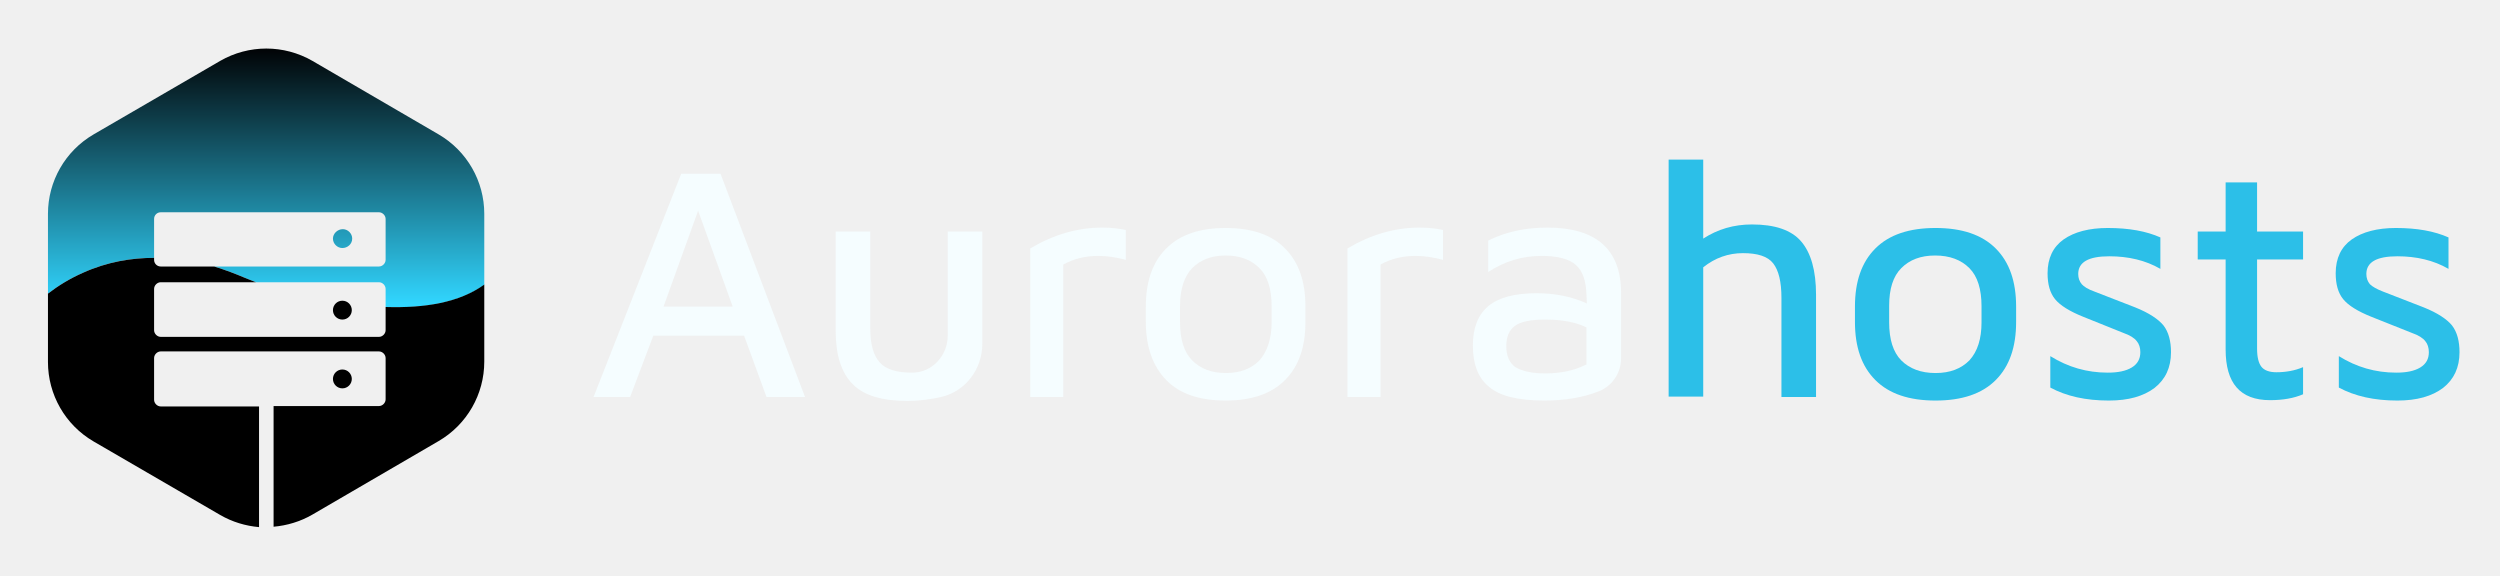
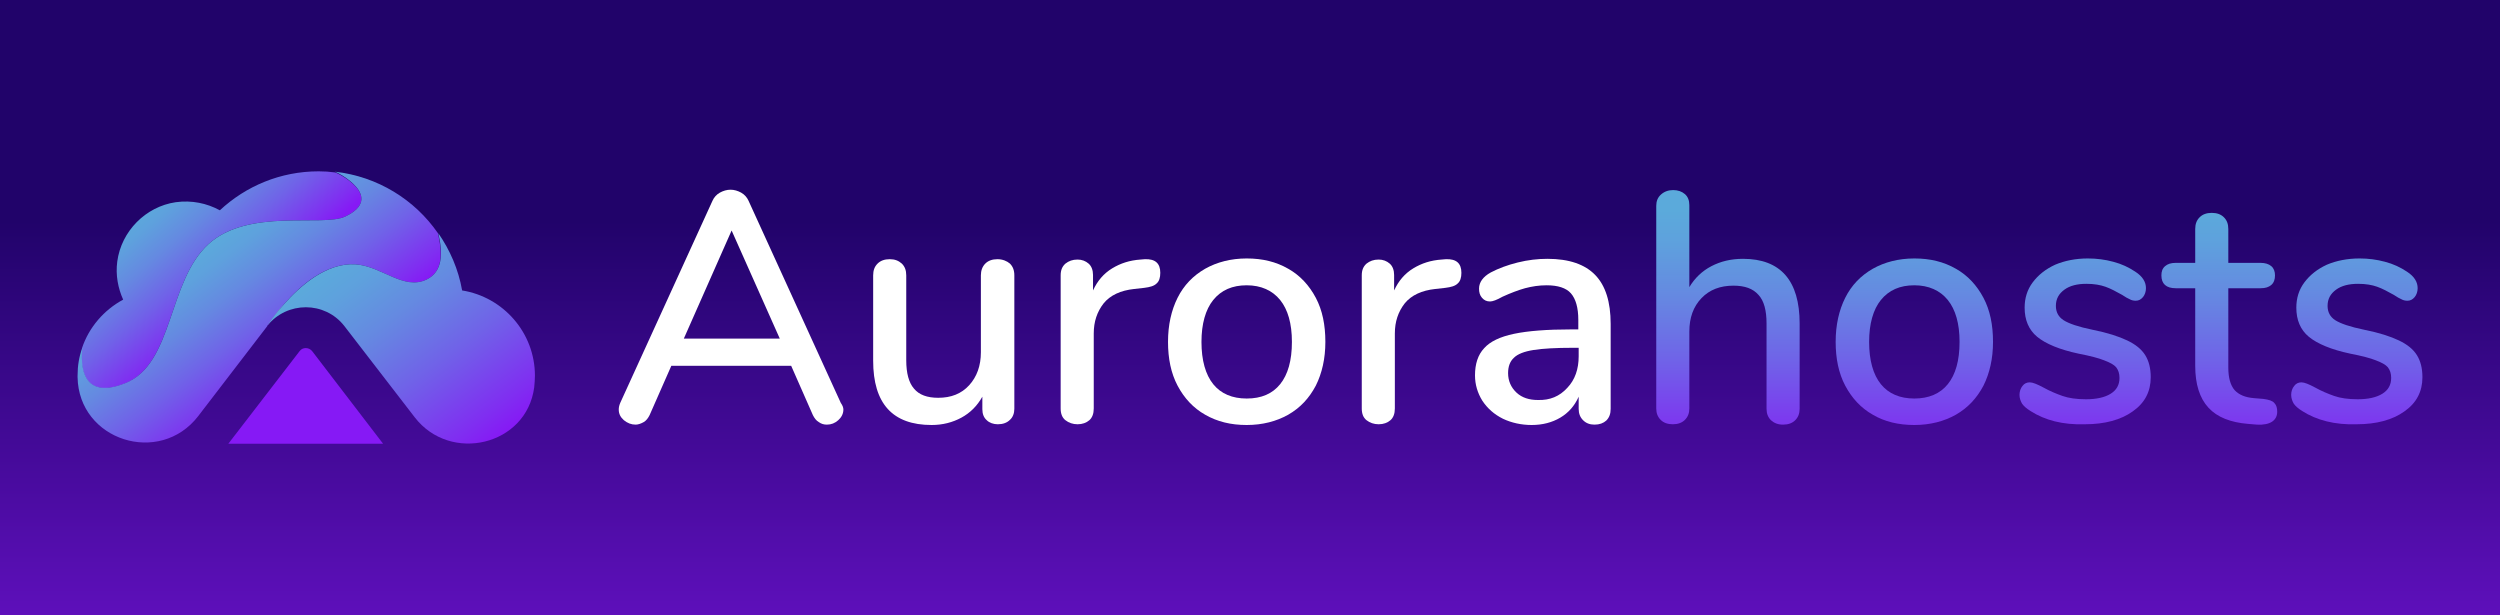
- <svg xmlns="http://www.w3.org/2000/svg" version="1.1" id="Layer_1" x="0px" y="0px" viewBox="0 0 63.6 14.64" style="enable-background:new 0 0 63.6 14.64;" xml:space="preserve">
+ <svg xmlns="http://www.w3.org/2000/svg" version="1.1" x="0px" y="0px" viewBox="0 0 680 167.2" style="enable-background:new 0 0 680 167.2;" xml:space="preserve">
  <style type="text/css">
	.st0{fill:url(#SVGID_1_);}
- 	.st1{fill:url(#SVGID_00000174595125210174264940000010232042308412816533_);}
- 	.st2{fill:#F5FDFF;}
- 	.st3{fill:#2CBFE8;}
+ 	.st1{fill:url(#SVGID_00000099621589786543424890000000516982513492606134_);}
+ 	.st2{fill:url(#SVGID_00000116938033404923064450000001512894787279329180_);}
+ 	.st3{fill:url(#SVGID_00000025408933238255611650000009887689199924250285_);}
+ 	.st4{fill:url(#SVGID_00000068679304645665769040000002390678850069811598_);}
+ 	.st5{fill:url(#SVGID_00000113347989498915105030000011352752241218331028_);}
+ 	.st6{fill:url(#SVGID_00000085242860206911989190000016224028344457771441_);}
+ 	.st7{fill:#8619F5;}
+ 	.st8{fill:url(#SVGID_00000153689117430528016850000007205971421483039122_);}
+ 	.st9{fill:url(#SVGID_00000046337438741735392220000005267190692184718503_);}
+ 	.st10{fill:url(#SVGID_00000014612622441219919790000000079647077685900715_);}
+ 	.st11{fill:url(#SVGID_00000035492986162956250560000012832248628612457121_);}
+ 	.st12{fill:url(#SVGID_00000174582910943602646340000008623812492764284329_);}
+ 	.st13{fill:url(#SVGID_00000114044281509036398090000001479707196524255376_);}
+ 	.st14{fill:url(#SVGID_00000068654703498856207760000012800778436088529071_);}
+ 	.st15{fill:url(#SVGID_00000013889377765704976890000007341566130285801127_);}
+ 	.st16{fill:url(#SVGID_00000052069580584963705710000006183949709426423457_);}
+ 	.st17{fill:url(#SVGID_00000152946265112711430380000013126636115379969166_);}
+ 	.st18{fill:url(#SVGID_00000172423447651755760620000017906831949884393649_);}
+ 	.st19{fill:url(#SVGID_00000041269145686133421100000010436542965603366530_);}
+ 	.st20{fill:url(#SVGID_00000111910644755642686160000000858555736012026042_);}
+ 	.st21{fill:url(#SVGID_00000028294930497303538860000012102131132184796820_);}
+ 	.st22{fill:url(#SVGID_00000112613329466351281400000006052958370974294181_);}
+ 	.st23{fill:url(#SVGID_00000059276453331170764930000001607667476655521453_);}
+ 	.st24{fill:url(#SVGID_00000021827744522932635650000012145983735005963422_);}
+ 	.st25{fill:url(#SVGID_00000046305271499063655900000010344225170463523970_);}
+ 	.st26{fill:url(#SVGID_00000170259036618374398300000018131215217086773641_);}
+ 	.st27{fill:url(#SVGID_00000123430556709028417110000012668375523810310050_);}
+ 	.st28{fill:url(#SVGID_00000173131421545382325390000014800033496065236910_);}
+ 	.st29{fill:url(#SVGID_00000180342893209503088120000006105588410062028708_);}
+ 	.st30{fill:url(#SVGID_00000035528230894001810690000016039379445212304791_);}
+ 	.st31{fill:url(#SVGID_00000031195205679698883370000018407267635428795035_);}
+ 	.st32{fill:url(#SVGID_00000019674387072453599320000008304532911934828466_);}
+ 	.st33{fill:url(#SVGID_00000014605596162531694920000003195422357907161766_);}
+ 	.st34{fill:url(#SVGID_00000069362493419973253990000017780892350188049083_);}
+ 	.st35{fill:url(#SVGID_00000083083137226160773160000005869829913767214753_);}
+ 	.st36{fill:url(#SVGID_00000129202867285288911930000002700560984124355475_);}
+ 	.st37{fill:url(#SVGID_00000115478328634261165450000015391201883110043324_);}
+ 	.st38{fill:url(#SVGID_00000000942815117021043740000006383877315028951212_);}
+ 	.st39{fill:url(#SVGID_00000127043114984993782170000000853827109225877438_);}
+ 	.st40{fill:url(#SVGID_00000067232218783844134320000011353602474292245122_);}
+ 	.st41{fill:url(#SVGID_00000058556761429382507310000018264329837147930520_);}
+ 	.st42{fill:url(#SVGID_00000039851958564723779420000002637480209136306842_);}
+ 	.st43{fill:#FFFFFF;}
+ 	.st44{fill:url(#SVGID_00000019651399801425111590000004581424306163442350_);}
+ 	.st45{fill:url(#SVGID_00000005968278799804426790000008353160344025791395_);}
+ 	.st46{fill:url(#SVGID_00000112606625944975865830000009146754164199592837_);}
+ 	.st47{fill:url(#SVGID_00000000938435679158761640000005624927140935744640_);}
+ 	.st48{fill:url(#SVGID_00000021842296409514747180000006227056292471847588_);}
+ 	.st49{fill:url(#SVGID_00000070082766077528265520000009732512077536265878_);}
+ 	.st50{fill:url(#SVGID_00000031202221974650478760000012985984888116933249_);}
+ 	.st51{fill:url(#SVGID_00000015346978163911025810000014315202462034895805_);}
+ 	.st52{fill:url(#SVGID_00000166671308659488351370000006233004702974622860_);}
+ 	.st53{fill:url(#SVGID_00000094588734239575375270000009405850184849847992_);}
+ 	.st54{fill:url(#SVGID_00000034788387053144200960000008606486779741833659_);}
+ 	.st55{fill:url(#SVGID_00000018195158890127623650000009271158997709802156_);}
+ 	.st56{fill:url(#SVGID_00000147201485526251427820000010846546967537425044_);}
+ 	.st57{fill:url(#SVGID_00000011013170496582379570000015824748601321666200_);}
+ 	.st58{fill:url(#SVGID_00000168836307585966815870000006159707494362030498_);}
+ 	.st59{fill:url(#SVGID_00000140726482675365842520000016910100325971958960_);}
+ 	.st60{fill:url(#SVGID_00000101105205875230429090000017455999274215815554_);}
+ 	.st61{fill:url(#SVGID_00000050650202109076718550000000811149866250539192_);}
+ 	.st62{fill:url(#SVGID_00000104670863134519891110000009333322441160318878_);}
+ 	.st63{fill:url(#SVGID_00000070831256692048776440000007631287174887435678_);}
+ 	.st64{fill:url(#SVGID_00000098214562446530799490000016938176917788786620_);}
+ 	.st65{fill:url(#SVGID_00000066501392215783185640000005066097192696065934_);}
+ 	.st66{fill:url(#SVGID_00000137128284250817315180000009438406055972236980_);}
+ 	.st67{fill:url(#SVGID_00000138532555244389468200000010227484404135015101_);}
+ 	.st68{fill:url(#SVGID_00000161602660941981342530000006454465099216134847_);}
+ 	.st69{fill:url(#SVGID_00000031176090159388562520000001385957876349856701_);}
+ 	.st70{fill:url(#SVGID_00000080194479191315641580000003843760805540991904_);}
+ 	.st71{fill:url(#SVGID_00000130621802356768144100000006992984181476385156_);}
+ 	.st72{fill:url(#SVGID_00000133508168369000030590000006038998169544717750_);}
+ 	.st73{fill:url(#SVGID_00000011753263312889610480000002920040574948615097_);}
+ 	.st74{fill:url(#SVGID_00000081613330283126467680000017900216293131180425_);}
+ 	.st75{fill:url(#SVGID_00000094599540968418598110000008891114271483580324_);}
+ 	.st76{fill:url(#SVGID_00000129924367423465360390000018356879509458825866_);}
+ 	.st77{fill:url(#SVGID_00000148640038572110410830000012224350235483024318_);}
+ 	.st78{fill:url(#SVGID_00000092438091192675327690000004220205413022360246_);}
+ 	.st79{fill:url(#SVGID_00000109713510927042966640000004639036619126197167_);}
+ 	.st80{fill:url(#SVGID_00000123415544044040938030000011417378704510275772_);}
+ 	.st81{fill:url(#SVGID_00000107552136336994524530000008097124796536935357_);}
+ 	.st82{fill:url(#SVGID_00000109741339080767833830000002183770034791809714_);}
+ 	.st83{fill:url(#SVGID_00000079448088712752780250000008733246636572610709_);}
+ 	.st84{fill:url(#SVGID_00000106835444595767980110000003404655623292763033_);}
+ 	.st85{fill:url(#SVGID_00000150824782102770754060000000015482089103277193_);}
+ 	.st86{fill:url(#SVGID_00000128480992141699897170000006406713422090161074_);}
+ 	.st87{fill:url(#SVGID_00000078744581313573654670000001884400510200075916_);}
+ 	.st88{fill:url(#SVGID_00000182519361229580317080000009796736302591908502_);}
+ 	.st89{fill:url(#SVGID_00000032632927260675012800000001228559118623510681_);}
+ 	.st90{fill:url(#SVGID_00000129183581042318332830000006396100589882248323_);}
+ 	.st91{fill:url(#SVGID_00000163770446591623675970000005974441111973107090_);}
+ 	.st92{fill:url(#SVGID_00000001661198677765465290000002468571869233303222_);}
+ 	.st93{fill:url(#SVGID_00000157267568764693704930000012167038972173237911_);}
</style>
-   <g>
-     <linearGradient id="SVGID_1_" gradientUnits="userSpaceOnUse" x1="6.771" y1="1.235" x2="6.771" y2="7.812">
-       <stop offset="0" style="stop-color:#010305" />
-       <stop offset="0.989" style="stop-color:#31D6FF" />
+   <g id="Info">
+ </g>
+   <g id="Logo-02">
+ </g>
+   <g id="Logo-01">
+ </g>
+   <g id="HQ">
+     <linearGradient id="SVGID_1_" gradientUnits="userSpaceOnUse" x1="-2457.53" y1="-50.428" x2="-2457.53" y2="107.241" gradientTransform="matrix(-1 0 0 -1 -2117.53 167.1745)">
+       <stop offset="0" style="stop-color:#7A15E0" />
+       <stop offset="1" style="stop-color:#21036A" />
    </linearGradient>
-     <path class="st0" d="M12.32,5.44v1.81c-0.64,0.45-1.51,0.6-2.51,0.56V7.35c0-0.09-0.08-0.17-0.17-0.17H6.51   C6.41,7.14,6.31,7.1,6.21,7.06C6,6.97,5.74,6.87,5.45,6.78h4.19c0.09,0,0.17-0.08,0.17-0.17V5.57c0-0.09-0.08-0.17-0.17-0.17H4.09   C4,5.4,3.92,5.47,3.92,5.57v0.99c-0.57,0-1.19,0.1-1.81,0.38C1.77,7.09,1.48,7.27,1.22,7.47V5.44c0-0.83,0.44-1.6,1.16-2.02   L5.6,1.55c0.73-0.42,1.62-0.42,2.35,0l3.21,1.87C11.88,3.84,12.32,4.61,12.32,5.44z M8.96,6.07c0-0.13-0.11-0.24-0.24-0.24   S8.47,5.94,8.47,6.07s0.11,0.24,0.24,0.24S8.96,6.21,8.96,6.07z" />
-     <circle cx="8.71" cy="7.89" r="0.24" />
-     <circle cx="8.71" cy="9.64" r="0.24" />
-     <path d="M9.81,7.81V8.4c0,0.09-0.08,0.17-0.17,0.17H4.09C4,8.57,3.92,8.49,3.92,8.4V7.35c0-0.09,0.08-0.17,0.17-0.17h2.42   C6.41,7.14,6.31,7.1,6.21,7.06C6,6.97,5.74,6.87,5.45,6.78H4.09C4,6.78,3.92,6.71,3.92,6.61V6.56c-0.57,0-1.19,0.1-1.81,0.38   C1.77,7.09,1.48,7.27,1.22,7.47v1.74c0,0.83,0.44,1.6,1.16,2.02L5.6,13.1c0.31,0.18,0.65,0.28,0.99,0.31v-3.07H4.09   c-0.09,0-0.17-0.08-0.17-0.17V9.11c0-0.09,0.08-0.17,0.17-0.17h5.55c0.09,0,0.17,0.08,0.17,0.17v1.05c0,0.09-0.08,0.17-0.17,0.17   H6.96v3.07c0.34-0.03,0.68-0.13,0.99-0.31l3.21-1.87c0.72-0.42,1.16-1.19,1.16-2.02V7.24C11.68,7.7,10.81,7.84,9.81,7.81z" />
-   </g>
-   <g>
-     <path class="st2" d="M24.11,8.54V5.89h0.88v2.86c0,0.64-0.43,1.21-1.05,1.35c-0.27,0.06-0.56,0.1-0.85,0.1   c-0.65,0-1.12-0.14-1.4-0.43c-0.28-0.28-0.43-0.73-0.43-1.34V5.89h0.88v2.47c0,0.4,0.08,0.68,0.24,0.86   c0.16,0.18,0.44,0.26,0.82,0.26c0,0,0.01,0,0.01,0C23.71,9.48,24.11,9.05,24.11,8.54z" />
-     <path class="st2" d="M29.15,8.19V7.8c0-0.64,0.17-1.13,0.52-1.48c0.35-0.35,0.85-0.52,1.51-0.52c0.66,0,1.17,0.17,1.51,0.52   c0.35,0.35,0.52,0.84,0.52,1.48v0.39c0,0.64-0.17,1.13-0.52,1.48c-0.35,0.35-0.85,0.52-1.51,0.52c-0.66,0-1.17-0.17-1.51-0.52   C29.33,9.32,29.15,8.83,29.15,8.19z M32.35,8.2V7.79c0-0.43-0.1-0.76-0.31-0.97c-0.21-0.21-0.49-0.32-0.86-0.32   c-0.36,0-0.64,0.11-0.85,0.32c-0.2,0.21-0.31,0.53-0.31,0.96V8.2c0,0.43,0.1,0.76,0.31,0.97c0.21,0.21,0.49,0.32,0.86,0.32   c0.36,0,0.64-0.11,0.85-0.32C32.24,8.94,32.35,8.62,32.35,8.2z" />
-     <path class="st2" d="M39.29,10.19c-0.66,0-1.13-0.11-1.41-0.35c-0.28-0.23-0.41-0.58-0.41-1.05c0-0.45,0.13-0.78,0.39-1   c0.26-0.22,0.67-0.33,1.23-0.33c0.48,0,0.91,0.09,1.28,0.26L40.36,7.5c-0.01-0.36-0.1-0.61-0.27-0.76   c-0.17-0.15-0.46-0.23-0.87-0.23c-0.5,0-0.95,0.14-1.36,0.41V6.12c0.44-0.22,0.94-0.33,1.51-0.33c1.24,0,1.87,0.56,1.87,1.66v1.67   c0,0.37-0.23,0.71-0.58,0.84C40.25,10.12,39.79,10.19,39.29,10.19z M39.31,9.5c0.41,0,0.76-0.08,1.05-0.23V8.33   c-0.28-0.14-0.64-0.2-1.05-0.2c-0.36,0-0.62,0.05-0.77,0.16c-0.15,0.11-0.22,0.28-0.22,0.52c0,0.24,0.08,0.42,0.23,0.53   C38.72,9.44,38.97,9.5,39.31,9.5z" />
-     <path class="st3" d="M46.2,10.1h-0.88V7.58c0-0.41-0.07-0.7-0.21-0.88c-0.14-0.18-0.4-0.26-0.77-0.26c-0.37,0-0.71,0.12-1.01,0.36   v3.29h-0.88V4.06h0.88v2.01c0.37-0.24,0.78-0.36,1.24-0.36c0.58,0,1,0.14,1.25,0.43c0.25,0.29,0.38,0.74,0.38,1.36V10.1z" />
-     <path class="st3" d="M47.19,8.19V7.8c0-0.64,0.17-1.13,0.52-1.48c0.35-0.35,0.86-0.52,1.53-0.52c0.67,0,1.18,0.17,1.53,0.52   c0.35,0.35,0.52,0.84,0.52,1.48v0.39c0,0.64-0.17,1.13-0.52,1.48c-0.35,0.35-0.86,0.52-1.53,0.52c-0.67,0-1.18-0.17-1.53-0.52   C47.36,9.32,47.19,8.83,47.19,8.19z M50.41,8.2V7.79c0-0.43-0.1-0.76-0.31-0.97c-0.21-0.21-0.5-0.32-0.87-0.32   c-0.37,0-0.65,0.11-0.86,0.32c-0.21,0.21-0.31,0.53-0.31,0.96V8.2c0,0.43,0.1,0.76,0.31,0.97c0.21,0.21,0.5,0.32,0.87,0.32   c0.37,0,0.65-0.11,0.86-0.32C50.31,8.94,50.41,8.62,50.41,8.2z" />
-     <path class="st3" d="M53.29,7.42l1.03,0.4c0.35,0.14,0.59,0.3,0.72,0.46c0.13,0.17,0.19,0.4,0.19,0.68c0,0.39-0.14,0.69-0.42,0.91   c-0.28,0.21-0.66,0.32-1.16,0.32c-0.59,0-1.08-0.11-1.49-0.33v-0.8c0.45,0.28,0.93,0.42,1.46,0.42c0.26,0,0.46-0.04,0.61-0.13   c0.15-0.09,0.22-0.22,0.22-0.39c0-0.11-0.03-0.21-0.09-0.28c-0.06-0.08-0.17-0.15-0.34-0.21L53,8.06   c-0.35-0.14-0.59-0.29-0.72-0.45c-0.13-0.16-0.19-0.38-0.19-0.66c0-0.38,0.14-0.67,0.41-0.86c0.27-0.19,0.65-0.29,1.12-0.29   c0.54,0,0.98,0.08,1.34,0.24v0.8c-0.38-0.22-0.82-0.32-1.3-0.32c-0.53,0-0.79,0.15-0.79,0.45c0,0.1,0.03,0.19,0.09,0.26   C53.01,7.29,53.12,7.36,53.29,7.42z" />
-     <path class="st3" d="M60.63,7.42l1.03,0.4c0.35,0.14,0.59,0.3,0.72,0.46c0.13,0.17,0.19,0.4,0.19,0.68c0,0.39-0.14,0.69-0.42,0.91   c-0.28,0.21-0.66,0.32-1.16,0.32c-0.59,0-1.08-0.11-1.49-0.33v-0.8c0.45,0.28,0.93,0.42,1.46,0.42c0.26,0,0.46-0.04,0.61-0.13   c0.15-0.09,0.22-0.22,0.22-0.39c0-0.11-0.03-0.21-0.09-0.28c-0.06-0.08-0.17-0.15-0.34-0.21l-1.03-0.41   c-0.35-0.14-0.59-0.29-0.72-0.45c-0.13-0.16-0.19-0.38-0.19-0.66c0-0.38,0.14-0.67,0.41-0.86c0.27-0.19,0.65-0.29,1.12-0.29   c0.54,0,0.98,0.08,1.34,0.24v0.8c-0.38-0.22-0.82-0.32-1.3-0.32c-0.53,0-0.79,0.15-0.79,0.45c0,0.1,0.03,0.19,0.09,0.26   C60.35,7.29,60.47,7.36,60.63,7.42z" />
-     <path class="st3" d="M55.91,5.89h0.71V4.64h0.8v1.25h1.17V6.6h-1.17v2.27c0,0.22,0.04,0.37,0.11,0.46c0.07,0.09,0.2,0.14,0.38,0.14   c0.24,0,0.47-0.04,0.68-0.13v0.69c-0.23,0.1-0.51,0.15-0.84,0.15c-0.76,0-1.13-0.43-1.13-1.29V6.6h-0.71V5.89z" />
-     <path class="st2" d="M28.64,5.85c-0.19-0.04-0.39-0.06-0.6-0.06c-0.63,0-1.24,0.18-1.83,0.53v3.78h0.84V6.73   c0.27-0.15,0.57-0.22,0.89-0.22c0.24,0,0.47,0.04,0.7,0.1V5.85z" />
-     <path class="st2" d="M36.71,5.85c-0.19-0.04-0.39-0.06-0.6-0.06c-0.63,0-1.24,0.18-1.83,0.53v3.78h0.84V6.73   c0.27-0.15,0.57-0.22,0.89-0.22c0.24,0,0.47,0.04,0.7,0.1V5.85z" />
-     <path class="st2" d="M18.33,4.42h-1L15.1,10.1h0.93l0.59-1.56h2.31l0.57,1.56h0.98L18.33,4.42z M16.88,7.8l0.88-2.44l0.88,2.44   H16.88z" />
+     <polygon class="st0" points="-5.3,-12.3 685.3,-12.3 685.3,179.5 -5.3,179.5  " />
+     <g>
+       <g>
+         <path class="st43" d="M229.4,111.4c0,1.1-0.5,2.1-1.4,2.9c-0.9,0.8-1.9,1.2-3.1,1.2c-0.8,0-1.5-0.2-2.2-0.7     c-0.7-0.4-1.2-1.1-1.6-1.9l-5.9-13.4h-32.6l-5.9,13.4c-0.4,0.8-0.9,1.5-1.6,1.9c-0.7,0.4-1.5,0.7-2.2,0.7c-1.2,0-2.2-0.4-3.2-1.2     c-0.9-0.8-1.4-1.7-1.4-2.9c0-0.5,0.1-1.1,0.4-1.8l25.1-55c0.4-0.9,1.1-1.7,2-2.2c0.9-0.5,1.9-0.8,2.9-0.8c1,0,2,0.3,2.9,0.8     c0.9,0.5,1.6,1.3,2,2.2l25.1,55C229.2,110.3,229.4,110.9,229.4,111.4z M186,92.1h26.1L199,62.7L186,92.1z" />
+         <path class="st43" d="M274.7,71.7c0.8,0.8,1.2,1.8,1.2,3.2v36.3c0,1.2-0.4,2.3-1.2,3c-0.8,0.8-1.9,1.2-3.3,1.2     c-1.2,0-2.3-0.4-3-1.1c-0.8-0.7-1.2-1.7-1.2-3v-3.4c-1.4,2.5-3.3,4.4-5.7,5.7c-2.4,1.3-5.1,2-8.1,2c-10.6,0-15.9-5.8-15.9-17.5     V74.9c0-1.4,0.4-2.4,1.2-3.2c0.8-0.8,1.9-1.2,3.3-1.2c1.4,0,2.4,0.4,3.3,1.2c0.8,0.8,1.2,1.8,1.2,3.2V98c0,3.5,0.7,6.1,2.1,7.7     c1.4,1.7,3.6,2.5,6.6,2.5c3.5,0,6.3-1.1,8.4-3.4c2.1-2.3,3.2-5.3,3.2-9V74.9c0-1.3,0.4-2.4,1.2-3.2c0.8-0.8,1.9-1.2,3.3-1.2     S273.9,71,274.7,71.7z" />
+         <path class="st43" d="M315.6,74.2c0,1.3-0.3,2.3-1,2.9c-0.7,0.7-1.8,1-3.4,1.2l-2.7,0.3c-3.7,0.4-6.5,1.7-8.3,3.9     c-1.8,2.3-2.7,5-2.7,8.2v20.4c0,1.4-0.4,2.5-1.2,3.2c-0.8,0.7-1.9,1.1-3.2,1.1c-1.3,0-2.4-0.4-3.3-1.1c-0.9-0.7-1.3-1.8-1.3-3.2     V74.9c0-1.4,0.4-2.4,1.3-3.2c0.9-0.7,1.9-1.1,3.3-1.1c1.2,0,2.2,0.4,3,1.1c0.8,0.7,1.2,1.8,1.2,3.1V79c1.2-2.6,2.9-4.6,5.2-6     c2.3-1.4,4.8-2.2,7.7-2.4l1.2-0.1C314.2,70.4,315.6,71.6,315.6,74.2z" />
+         <path class="st43" d="M327.8,112.8c-3.2-1.8-5.7-4.5-7.5-7.9c-1.8-3.4-2.6-7.4-2.6-11.9c0-4.6,0.9-8.6,2.6-12s4.2-6,7.5-7.9     c3.2-1.8,7-2.8,11.3-2.8c4.3,0,8,0.9,11.3,2.8c3.2,1.8,5.7,4.5,7.5,7.9c1.8,3.4,2.6,7.4,2.6,12c0,4.5-0.9,8.5-2.6,11.9     c-1.8,3.4-4.2,6-7.5,7.9c-3.2,1.8-7,2.8-11.3,2.8C334.8,115.6,331.1,114.7,327.8,112.8z M348.2,104.5c2.1-2.6,3.2-6.4,3.2-11.5     c0-5-1.1-8.8-3.2-11.4c-2.1-2.6-5.2-4-9.1-4c-3.9,0-6.9,1.3-9.1,4c-2.1,2.6-3.2,6.5-3.2,11.4c0,5,1.1,8.9,3.2,11.5     c2.1,2.6,5.2,3.9,9.1,3.9C343.1,108.4,346.1,107.1,348.2,104.5z" />
+         <path class="st43" d="M397.5,74.2c0,1.3-0.3,2.3-1,2.9c-0.7,0.7-1.8,1-3.4,1.2l-2.7,0.3c-3.7,0.4-6.5,1.7-8.3,3.9     c-1.8,2.3-2.7,5-2.7,8.2v20.4c0,1.4-0.4,2.5-1.2,3.2c-0.8,0.7-1.9,1.1-3.2,1.1c-1.3,0-2.4-0.4-3.3-1.1c-0.9-0.7-1.3-1.8-1.3-3.2     V74.9c0-1.4,0.4-2.4,1.3-3.2c0.9-0.7,1.9-1.1,3.3-1.1c1.2,0,2.2,0.4,3,1.1c0.8,0.7,1.2,1.8,1.2,3.1V79c1.2-2.6,2.9-4.6,5.2-6     c2.3-1.4,4.8-2.2,7.7-2.4l1.2-0.1C396.1,70.4,397.5,71.6,397.5,74.2z" />
+         <path class="st43" d="M433.9,74.8c2.8,2.9,4.2,7.3,4.2,13.3v23.1c0,1.4-0.4,2.4-1.2,3.2c-0.8,0.7-1.8,1.1-3.2,1.1     c-1.3,0-2.3-0.4-3.1-1.2c-0.8-0.8-1.2-1.8-1.2-3.1v-3.3c-1.1,2.5-2.8,4.4-5,5.7c-2.2,1.3-4.8,2-7.8,2c-2.8,0-5.5-0.6-7.8-1.7     c-2.4-1.2-4.2-2.8-5.6-4.9c-1.3-2.1-2-4.4-2-6.9c0-3.1,0.8-5.6,2.5-7.4c1.6-1.8,4.3-3.1,8.1-3.9c3.8-0.8,9-1.2,15.5-1.2h2V87     c0-3.3-0.7-5.7-2-7.2s-3.6-2.2-6.6-2.2c-2.1,0-4,0.3-5.9,0.8c-1.8,0.5-3.9,1.3-6.1,2.3c-1.6,0.9-2.7,1.3-3.4,1.3     c-0.9,0-1.6-0.3-2.2-1c-0.6-0.7-0.8-1.5-0.8-2.5c0-0.9,0.3-1.7,0.8-2.4c0.5-0.7,1.3-1.4,2.4-2c2.1-1.1,4.5-2,7.3-2.7     c2.8-0.7,5.5-1,8.1-1C426.8,70.4,431.1,71.9,433.9,74.8z M426.3,105.5c2.1-2.2,3.1-5.1,3.1-8.6v-2.3h-1.6     c-4.6,0-8.2,0.2-10.7,0.6c-2.5,0.4-4.3,1.1-5.3,2.1c-1.1,1-1.6,2.4-1.6,4.2c0,2.1,0.8,3.9,2.3,5.3c1.5,1.4,3.5,2,5.8,2     C421.6,108.9,424.2,107.8,426.3,105.5z" />
+         <linearGradient id="SVGID_00000165205676771872491670000005659857023325490572_" gradientUnits="userSpaceOnUse" x1="469.976" y1="57.051" x2="469.976" y2="126.266">
+           <stop offset="0" style="stop-color:#5BAADB" />
+           <stop offset="0.128" style="stop-color:#5EA1DD" />
+           <stop offset="0.336" style="stop-color:#6589E1" />
+           <stop offset="0.597" style="stop-color:#7062E8" />
+           <stop offset="0.899" style="stop-color:#802DF1" />
+           <stop offset="1" style="stop-color:#8619F5" />
+         </linearGradient>
+         <path style="fill:url(#SVGID_00000165205676771872491670000005659857023325490572_);" d="M489.5,88v23.2c0,1.3-0.4,2.3-1.2,3.1     c-0.8,0.8-1.9,1.2-3.3,1.2s-2.4-0.4-3.3-1.2c-0.8-0.8-1.2-1.8-1.2-3.1V88c0-3.6-0.7-6.2-2.2-7.8c-1.5-1.7-3.7-2.5-6.8-2.5     c-3.6,0-6.5,1.1-8.7,3.4c-2.2,2.3-3.3,5.3-3.3,9.1v20.9c0,1.3-0.4,2.3-1.2,3.1c-0.8,0.8-1.9,1.2-3.3,1.2c-1.4,0-2.5-0.4-3.3-1.2     c-0.8-0.8-1.2-1.8-1.2-3.1V56c0-1.3,0.4-2.3,1.3-3.1c0.9-0.8,2-1.2,3.3-1.2c1.3,0,2.4,0.4,3.2,1.1c0.8,0.7,1.2,1.7,1.2,3v22.3     c1.5-2.5,3.5-4.4,6-5.7c2.5-1.3,5.3-2,8.6-2C484.3,70.4,489.5,76.3,489.5,88z" />
+         <linearGradient id="SVGID_00000122709089133580729270000014583242335608556974_" gradientUnits="userSpaceOnUse" x1="520.666" y1="57.051" x2="520.666" y2="126.266">
+           <stop offset="0" style="stop-color:#5BAADB" />
+           <stop offset="0.128" style="stop-color:#5EA1DD" />
+           <stop offset="0.336" style="stop-color:#6589E1" />
+           <stop offset="0.597" style="stop-color:#7062E8" />
+           <stop offset="0.899" style="stop-color:#802DF1" />
+           <stop offset="1" style="stop-color:#8619F5" />
+         </linearGradient>
+         <path style="fill:url(#SVGID_00000122709089133580729270000014583242335608556974_);" d="M509.4,112.8c-3.2-1.8-5.7-4.5-7.5-7.9     c-1.8-3.4-2.6-7.4-2.6-11.9c0-4.6,0.9-8.6,2.6-12s4.2-6,7.5-7.9c3.2-1.8,7-2.8,11.3-2.8c4.3,0,8,0.9,11.3,2.8     c3.2,1.8,5.7,4.5,7.5,7.9c1.8,3.4,2.6,7.4,2.6,12c0,4.5-0.9,8.5-2.6,11.9c-1.8,3.4-4.2,6-7.5,7.9c-3.2,1.8-7,2.8-11.3,2.8     C516.4,115.6,512.6,114.7,509.4,112.8z M529.8,104.5c2.1-2.6,3.2-6.4,3.2-11.5c0-5-1.1-8.8-3.2-11.4c-2.1-2.6-5.2-4-9.1-4     c-3.9,0-6.9,1.3-9.1,4c-2.1,2.6-3.2,6.5-3.2,11.4c0,5,1.1,8.9,3.2,11.5c2.1,2.6,5.2,3.9,9.1,3.9     C524.6,108.4,527.7,107.1,529.8,104.5z" />
+         <linearGradient id="SVGID_00000177459303418769425420000013520263464648369058_" gradientUnits="userSpaceOnUse" x1="567.169" y1="57.051" x2="567.169" y2="126.266">
+           <stop offset="0" style="stop-color:#5BAADB" />
+           <stop offset="0.128" style="stop-color:#5EA1DD" />
+           <stop offset="0.336" style="stop-color:#6589E1" />
+           <stop offset="0.597" style="stop-color:#7062E8" />
+           <stop offset="0.899" style="stop-color:#802DF1" />
+           <stop offset="1" style="stop-color:#8619F5" />
+         </linearGradient>
+         <path style="fill:url(#SVGID_00000177459303418769425420000013520263464648369058_);" d="M552.3,111.8c-1.1-0.7-1.8-1.3-2.3-2     c-0.4-0.7-0.7-1.5-0.7-2.4c0-0.9,0.3-1.8,0.8-2.4c0.5-0.7,1.2-1,2-1c0.8,0,2,0.5,3.7,1.4c1.8,1,3.5,1.7,5.2,2.3     c1.7,0.6,3.8,0.9,6.4,0.9c2.8,0,5.1-0.5,6.7-1.5c1.6-1,2.4-2.4,2.4-4.3c0-1.2-0.3-2.1-0.9-2.9c-0.6-0.7-1.7-1.3-3.3-1.9     c-1.5-0.6-3.8-1.2-6.9-1.8c-5.2-1.1-9-2.7-11.3-4.6c-2.3-1.9-3.4-4.6-3.4-7.9c0-2.6,0.7-4.9,2.2-6.9c1.5-2,3.5-3.6,6.1-4.8     c2.6-1.1,5.6-1.7,8.9-1.7c2.4,0,4.7,0.3,6.9,0.9c2.3,0.6,4.2,1.5,6,2.7c2,1.3,2.9,2.8,2.9,4.5c0,0.9-0.3,1.8-0.8,2.4     c-0.6,0.7-1.2,1-2,1c-0.5,0-1.1-0.1-1.6-0.4c-0.5-0.2-1.2-0.6-2.1-1.2c-1.6-0.9-3.1-1.7-4.5-2.2c-1.4-0.5-3.1-0.8-5.2-0.8     c-2.5,0-4.5,0.5-6,1.6c-1.5,1.1-2.3,2.5-2.3,4.4c0,1.7,0.7,3,2.1,3.9c1.4,0.9,4,1.8,7.9,2.6c4,0.8,7.1,1.8,9.4,2.9     c2.3,1.1,3.9,2.4,4.9,4c1,1.6,1.5,3.6,1.5,6c0,3.9-1.6,7-4.9,9.3c-3.2,2.3-7.6,3.5-13,3.5C561.1,115.6,556.2,114.3,552.3,111.8z" />
+         <linearGradient id="SVGID_00000113340351880739110280000014177707471115015615_" gradientUnits="userSpaceOnUse" x1="603.739" y1="57.051" x2="603.739" y2="126.266">
+           <stop offset="0" style="stop-color:#5BAADB" />
+           <stop offset="0.128" style="stop-color:#5EA1DD" />
+           <stop offset="0.336" style="stop-color:#6589E1" />
+           <stop offset="0.597" style="stop-color:#7062E8" />
+           <stop offset="0.899" style="stop-color:#802DF1" />
+           <stop offset="1" style="stop-color:#8619F5" />
+         </linearGradient>
+         <path style="fill:url(#SVGID_00000113340351880739110280000014177707471115015615_);" d="M618.6,109.6c0.6,0.6,0.8,1.4,0.8,2.4     c0,1.2-0.5,2.1-1.4,2.7c-0.9,0.6-2.3,0.9-4.1,0.8l-2.4-0.2c-4.8-0.4-8.4-1.8-10.8-4.4c-2.4-2.6-3.6-6.4-3.6-11.4V78.4h-5.3     c-2.6,0-3.9-1.2-3.9-3.5c0-1.1,0.3-1.9,1-2.5c0.7-0.6,1.6-0.9,2.9-0.9h5.3v-9.2c0-1.4,0.4-2.4,1.2-3.2c0.8-0.8,1.9-1.2,3.3-1.2     s2.5,0.4,3.3,1.2c0.8,0.8,1.2,1.8,1.2,3.2v9.2h8.8c1.2,0,2.2,0.3,2.9,0.9c0.7,0.6,1,1.5,1,2.5c0,1.1-0.3,2-1,2.6     c-0.7,0.6-1.6,0.9-2.9,0.9h-8.8V100c0,2.8,0.6,4.8,1.7,6.1c1.2,1.3,2.9,2,5.3,2.2l2.5,0.2C617.1,108.7,618.1,109,618.6,109.6z" />
+         <linearGradient id="SVGID_00000072272687512160719750000008705442927407480719_" gradientUnits="userSpaceOnUse" x1="641.111" y1="57.051" x2="641.111" y2="126.266">
+           <stop offset="0" style="stop-color:#5BAADB" />
+           <stop offset="0.128" style="stop-color:#5EA1DD" />
+           <stop offset="0.336" style="stop-color:#6589E1" />
+           <stop offset="0.597" style="stop-color:#7062E8" />
+           <stop offset="0.899" style="stop-color:#802DF1" />
+           <stop offset="1" style="stop-color:#8619F5" />
+         </linearGradient>
+         <path style="fill:url(#SVGID_00000072272687512160719750000008705442927407480719_);" d="M626.2,111.8c-1.1-0.7-1.8-1.3-2.3-2     c-0.4-0.7-0.7-1.5-0.7-2.4c0-0.9,0.3-1.8,0.8-2.4c0.5-0.7,1.2-1,2-1c0.8,0,2,0.5,3.7,1.4c1.8,1,3.5,1.7,5.2,2.3     c1.7,0.6,3.8,0.9,6.4,0.9c2.8,0,5.1-0.5,6.7-1.5c1.6-1,2.4-2.4,2.4-4.3c0-1.2-0.3-2.1-0.9-2.9c-0.6-0.7-1.7-1.3-3.3-1.9     c-1.5-0.6-3.8-1.2-6.9-1.8c-5.2-1.1-9-2.7-11.3-4.6c-2.3-1.9-3.4-4.6-3.4-7.9c0-2.6,0.7-4.9,2.2-6.9c1.5-2,3.5-3.6,6.1-4.8     c2.6-1.1,5.6-1.7,8.9-1.7c2.4,0,4.7,0.3,6.9,0.9c2.3,0.6,4.2,1.5,6,2.7c2,1.3,2.9,2.8,2.9,4.5c0,0.9-0.3,1.8-0.8,2.4     c-0.6,0.7-1.2,1-2,1c-0.5,0-1.1-0.1-1.6-0.4c-0.5-0.2-1.2-0.6-2.1-1.2c-1.6-0.9-3.1-1.7-4.5-2.2c-1.4-0.5-3.1-0.8-5.2-0.8     c-2.5,0-4.5,0.5-6,1.6c-1.5,1.1-2.3,2.5-2.3,4.4c0,1.7,0.7,3,2.1,3.9c1.4,0.9,4,1.8,7.9,2.6c4,0.8,7.1,1.8,9.4,2.9     c2.3,1.1,3.9,2.4,4.9,4c1,1.6,1.5,3.6,1.5,6c0,3.9-1.6,7-4.9,9.3c-3.2,2.3-7.6,3.5-13,3.5C635.1,115.6,630.1,114.3,626.2,111.8z" />
+       </g>
+       <g>
+         <path class="st7" d="M62.1,120.7h42.1L84.9,95.5c-0.9-1.1-2.6-1.1-3.4,0L62.1,120.7z" />
+         <linearGradient id="SVGID_00000009568649531413295930000007760464634614715825_" gradientUnits="userSpaceOnUse" x1="41.091" y1="54.755" x2="65.138" y2="82.685">
+           <stop offset="0" style="stop-color:#5BAADB" />
+           <stop offset="0.128" style="stop-color:#5EA1DD" />
+           <stop offset="0.336" style="stop-color:#6589E1" />
+           <stop offset="0.597" style="stop-color:#7062E8" />
+           <stop offset="0.899" style="stop-color:#802DF1" />
+           <stop offset="1" style="stop-color:#8619F5" />
+         </linearGradient>
+         <path style="fill:url(#SVGID_00000009568649531413295930000007760464634614715825_);" d="M93.9,58.9c-6.1,2.9-26.3-2.4-37.2,7.5     C45.6,76.5,47.2,99,34,104.3c-13.9,5.5-11.7-8.8-11.7-9.6v0c1.9-5.7,6-10.4,11.2-13.2c-1.4-3.1-2.1-6.7-1.6-10.4     c1.1-8.2,7.7-14.9,15.9-16.1c4.4-0.6,8.5,0.3,12,2.2c7.1-6.6,16.5-10.6,26.9-10.6c1.5,0,3,0.1,4.4,0.3c0,0,0,0,0,0     C91.7,46.9,105,53.6,93.9,58.9z" />
+         <linearGradient id="SVGID_00000127019325295894790580000016019597111650234033_" gradientUnits="userSpaceOnUse" x1="55.941" y1="66.904" x2="81.961" y2="101.691">
+           <stop offset="0" style="stop-color:#5BAADB" />
+           <stop offset="0.128" style="stop-color:#5EA1DD" />
+           <stop offset="0.336" style="stop-color:#6589E1" />
+           <stop offset="0.597" style="stop-color:#7062E8" />
+           <stop offset="0.899" style="stop-color:#802DF1" />
+           <stop offset="1" style="stop-color:#8619F5" />
+         </linearGradient>
+         <path style="fill:url(#SVGID_00000127019325295894790580000016019597111650234033_);" d="M116.1,76c-6.3,3.1-12.2-3.6-19.4-4.1     c-7.9-0.5-15.1,5.8-19.5,10.9c-2.6,3-4.3,5.5-4.5,5.8c0,0,0,0,0,0.1l-18.8,24.5c-10.5,13.6-32.5,6.6-32.8-10.6v-0.4     c0-2.7,0.4-5.2,1.3-7.6c0,0.9-2.2,15.2,11.7,9.6C47.2,99,45.6,76.5,56.7,66.4c10.9-9.9,31.1-4.6,37.2-7.5     c11.1-5.3-2.2-12.1-2.8-12.2c11.6,1.3,21.7,7.6,28,16.7c0.1,0.3,0.1,0.6,0.2,0.9C120.3,69,120.4,73.9,116.1,76z" />
+         <linearGradient id="SVGID_00000055679094816522758300000012466922768041181573_" gradientUnits="userSpaceOnUse" x1="74.378" y1="84.905" x2="75.557" y2="86.482">
+           <stop offset="0" style="stop-color:#7AE186" />
+           <stop offset="1" style="stop-color:#8619F5" />
+         </linearGradient>
+         <path style="fill:url(#SVGID_00000055679094816522758300000012466922768041181573_);" d="M77.2,82.8l-4.5,5.8     C72.9,88.2,74.6,85.7,77.2,82.8z" />
+         <linearGradient id="SVGID_00000016786728857999174250000002666432707706403243_" gradientUnits="userSpaceOnUse" x1="92.852" y1="69.802" x2="131.851" y2="121.943">
+           <stop offset="0" style="stop-color:#5BAADB" />
+           <stop offset="0.128" style="stop-color:#5EA1DD" />
+           <stop offset="0.336" style="stop-color:#6589E1" />
+           <stop offset="0.597" style="stop-color:#7062E8" />
+           <stop offset="0.899" style="stop-color:#802DF1" />
+           <stop offset="1" style="stop-color:#8619F5" />
+         </linearGradient>
+         <path style="fill:url(#SVGID_00000016786728857999174250000002666432707706403243_);" d="M145.5,102.2c0,1.1-0.1,2.1-0.2,3.2     c-2.1,15.8-22.8,20.7-32.5,8.1L93.6,88.6c-5.3-6.7-15.5-6.7-20.9,0c0.2-0.4,1.9-2.9,4.5-5.8c4.4-5,11.6-11.4,19.5-10.9     c7.2,0.5,13.1,7.2,19.4,4.1c4.3-2.1,4.3-7.1,3.3-11.7c-0.1-0.3-0.1-0.6-0.2-0.9c3.2,4.6,5.5,9.9,6.5,15.6     C136.9,80.8,145.5,90.5,145.5,102.2z" />
+       </g>
+     </g>
  </g>
</svg>
